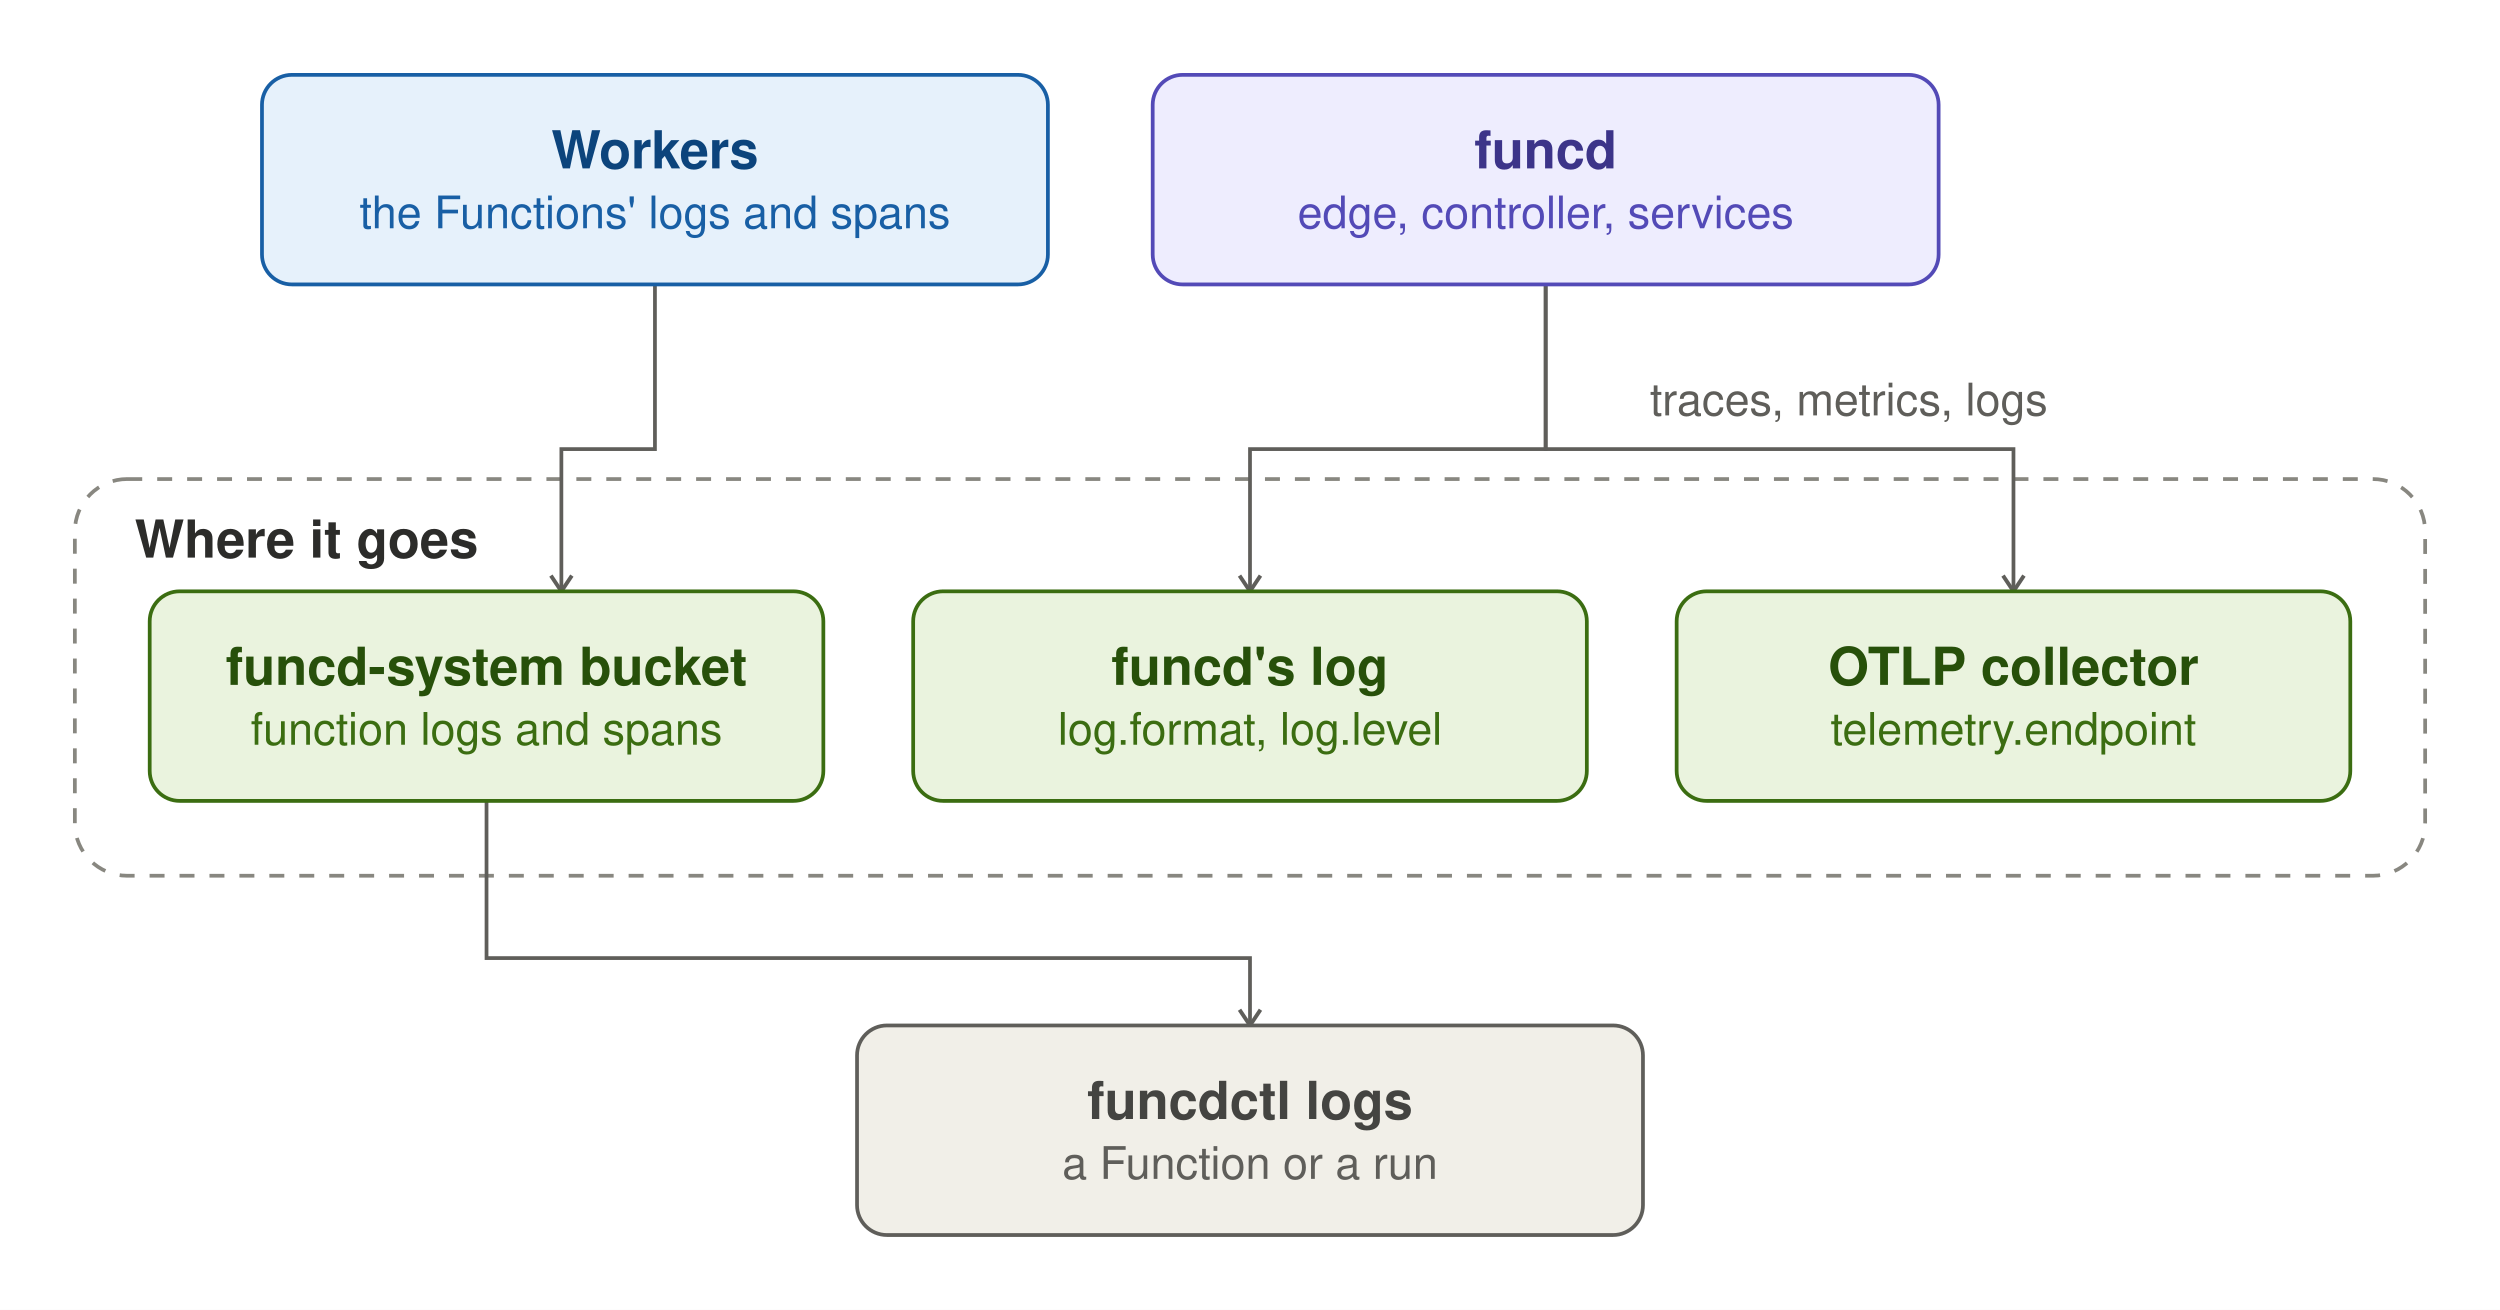
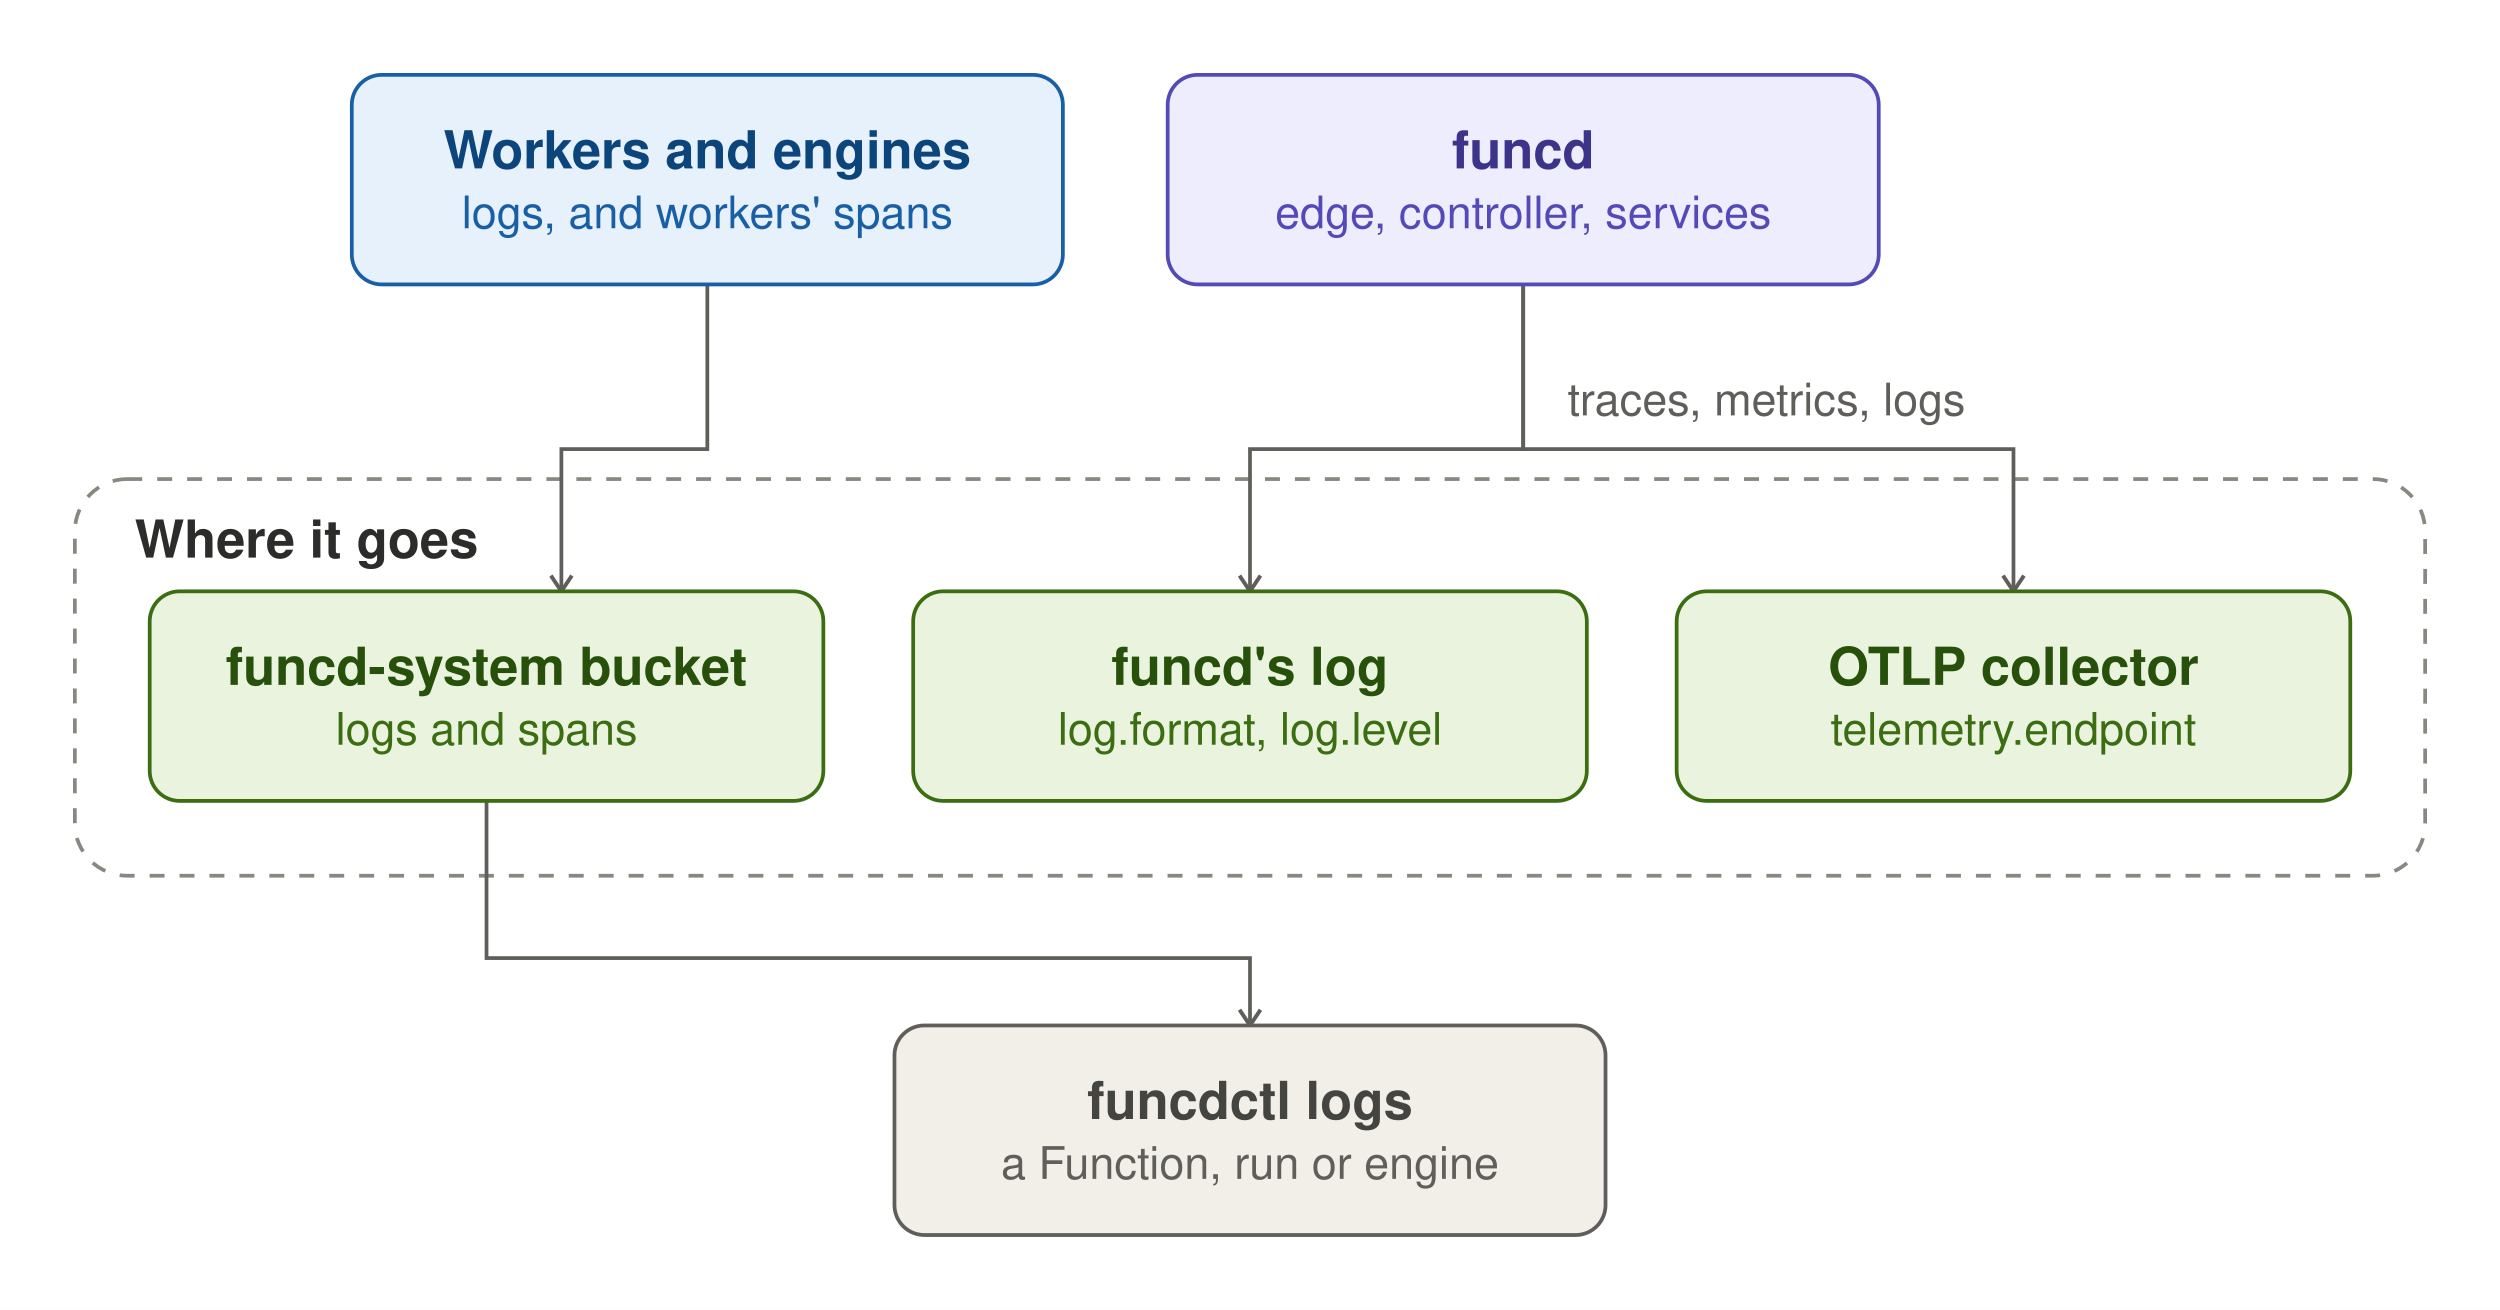
- <svg xmlns="http://www.w3.org/2000/svg" width="668" height="350" viewBox="0 0 668 350" font-family="Helvetica, Arial, sans-serif" text-anchor="middle" data-spec="title: Observability kind: flow dir: down  workers: Workers | the Functions' logs and spans @blue funcd: funcd | edge, controller, services @purple  [Where it goes] green right store: funcd-system bucket | function logs and spans log: funcd's log | log.format, log.level otlp: OTLP collector | telemetry.endpoint [/]  cli: funcdctl logs | a Function or a run @gray  workers &gt; store store &gt; cli funcd &gt; log funcd &gt; otlp: traces, metrics, logs   " content="&lt;mxfile host=&quot;app.diagrams.net&quot;&gt;&lt;diagram id=&quot;diagram&quot; name=&quot;Observability&quot;&gt;&lt;mxGraphModel dx=&quot;800&quot; dy=&quot;600&quot; grid=&quot;1&quot; gridSize=&quot;10&quot; guides=&quot;1&quot; page=&quot;1&quot; pageWidth=&quot;668&quot; pageHeight=&quot;350&quot; math=&quot;0&quot; shadow=&quot;0&quot;&gt;&lt;root&gt;&lt;mxCell id=&quot;0&quot;/&gt;&lt;mxCell id=&quot;1&quot; parent=&quot;0&quot;/&gt;&lt;mxCell id=&quot;c1&quot; value=&quot;&amp;lt;b&amp;gt;Workers&amp;lt;/b&amp;gt;&amp;lt;br&amp;gt;&amp;lt;font style=&amp;quot;font-size:12px&amp;quot; color=&amp;quot;#185FA5&amp;quot;&amp;gt;the Functions&amp;amp;#x27; logs and spans&amp;lt;/font&amp;gt;&quot; style=&quot;rounded=1;absoluteArcSize=1;arcSize=16;whiteSpace=wrap;html=1;fillColor=#E6F1FB;strokeColor=#185FA5;fontColor=#0C447C;fontSize=14;&quot; vertex=&quot;1&quot; parent=&quot;1&quot;&gt;&lt;mxGeometry x=&quot;70&quot; y=&quot;20&quot; width=&quot;210&quot; height=&quot;56&quot; as=&quot;geometry&quot;/&gt;&lt;/mxCell&gt;&lt;mxCell id=&quot;c2&quot; value=&quot;&amp;lt;b&amp;gt;funcd&amp;lt;/b&amp;gt;&amp;lt;br&amp;gt;&amp;lt;font style=&amp;quot;font-size:12px&amp;quot; color=&amp;quot;#534AB7&amp;quot;&amp;gt;edge, controller, services&amp;lt;/font&amp;gt;&quot; style=&quot;rounded=1;absoluteArcSize=1;arcSize=16;whiteSpace=wrap;html=1;fillColor=#EEEDFE;strokeColor=#534AB7;fontColor=#3C3489;fontSize=14;&quot; vertex=&quot;1&quot; parent=&quot;1&quot;&gt;&lt;mxGeometry x=&quot;308&quot; y=&quot;20&quot; width=&quot;210&quot; height=&quot;56&quot; as=&quot;geometry&quot;/&gt;&lt;/mxCell&gt;&lt;mxCell id=&quot;c3&quot; value=&quot;Where it goes&quot; style=&quot;rounded=1;absoluteArcSize=1;arcSize=28;dashed=1;fillColor=none;strokeColor=#888780;fontStyle=1;fontSize=14;fontColor=#2C2C2A;align=left;verticalAlign=top;spacingLeft=10;spacingTop=2;html=1;container=1;collapsible=0;&quot; vertex=&quot;1&quot; parent=&quot;1&quot;&gt;&lt;mxGeometry x=&quot;20&quot; y=&quot;128&quot; width=&quot;628.0&quot; height=&quot;106.0&quot; as=&quot;geometry&quot;/&gt;&lt;/mxCell&gt;&lt;mxCell id=&quot;c4&quot; value=&quot;&amp;lt;b&amp;gt;funcd-system bucket&amp;lt;/b&amp;gt;&amp;lt;br&amp;gt;&amp;lt;font style=&amp;quot;font-size:12px&amp;quot; color=&amp;quot;#3B6D11&amp;quot;&amp;gt;function logs and spans&amp;lt;/font&amp;gt;&quot; style=&quot;rounded=1;absoluteArcSize=1;arcSize=16;whiteSpace=wrap;html=1;fillColor=#EAF3DE;strokeColor=#3B6D11;fontColor=#27500A;fontSize=14;&quot; vertex=&quot;1&quot; parent=&quot;c3&quot;&gt;&lt;mxGeometry x=&quot;20&quot; y=&quot;30&quot; width=&quot;180&quot; height=&quot;56&quot; as=&quot;geometry&quot;/&gt;&lt;/mxCell&gt;&lt;mxCell id=&quot;c5&quot; value=&quot;&amp;lt;b&amp;gt;funcd&amp;amp;#x27;s log&amp;lt;/b&amp;gt;&amp;lt;br&amp;gt;&amp;lt;font style=&amp;quot;font-size:12px&amp;quot; color=&amp;quot;#3B6D11&amp;quot;&amp;gt;log.format, log.level&amp;lt;/font&amp;gt;&quot; style=&quot;rounded=1;absoluteArcSize=1;arcSize=16;whiteSpace=wrap;html=1;fillColor=#EAF3DE;strokeColor=#3B6D11;fontColor=#27500A;fontSize=14;&quot; vertex=&quot;1&quot; parent=&quot;c3&quot;&gt;&lt;mxGeometry x=&quot;224&quot; y=&quot;30&quot; width=&quot;180&quot; height=&quot;56&quot; as=&quot;geometry&quot;/&gt;&lt;/mxCell&gt;&lt;mxCell id=&quot;c6&quot; value=&quot;&amp;lt;b&amp;gt;OTLP collector&amp;lt;/b&amp;gt;&amp;lt;br&amp;gt;&amp;lt;font style=&amp;quot;font-size:12px&amp;quot; color=&amp;quot;#3B6D11&amp;quot;&amp;gt;telemetry.endpoint&amp;lt;/font&amp;gt;&quot; style=&quot;rounded=1;absoluteArcSize=1;arcSize=16;whiteSpace=wrap;html=1;fillColor=#EAF3DE;strokeColor=#3B6D11;fontColor=#27500A;fontSize=14;&quot; vertex=&quot;1&quot; parent=&quot;c3&quot;&gt;&lt;mxGeometry x=&quot;428&quot; y=&quot;30&quot; width=&quot;180&quot; height=&quot;56&quot; as=&quot;geometry&quot;/&gt;&lt;/mxCell&gt;&lt;mxCell id=&quot;c7&quot; value=&quot;&amp;lt;b&amp;gt;funcdctl logs&amp;lt;/b&amp;gt;&amp;lt;br&amp;gt;&amp;lt;font style=&amp;quot;font-size:12px&amp;quot; color=&amp;quot;#5F5E5A&amp;quot;&amp;gt;a Function or a run&amp;lt;/font&amp;gt;&quot; style=&quot;rounded=1;absoluteArcSize=1;arcSize=16;whiteSpace=wrap;html=1;fillColor=#F1EFE8;strokeColor=#5F5E5A;fontColor=#444441;fontSize=14;&quot; vertex=&quot;1&quot; parent=&quot;1&quot;&gt;&lt;mxGeometry x=&quot;229&quot; y=&quot;274&quot; width=&quot;210&quot; height=&quot;56&quot; as=&quot;geometry&quot;/&gt;&lt;/mxCell&gt;&lt;mxCell id=&quot;e1&quot; value=&quot;&quot; style=&quot;edgeStyle=orthogonalEdgeStyle;rounded=0;html=1;jettySize=auto;strokeColor=#5F5E5A;fontColor=#5F5E5A;fontSize=12;labelBackgroundColor=#FFFFFF;endSize=7;endArrow=open;endFill=0;exitX=0.5;exitY=1;exitDx=0;exitDy=0;exitPerimeter=0;entryX=0.611;entryY=0;entryDx=0;entryDy=0;entryPerimeter=0;&quot; edge=&quot;1&quot; parent=&quot;1&quot; source=&quot;c1&quot; target=&quot;c4&quot;&gt;&lt;mxGeometry relative=&quot;1&quot; as=&quot;geometry&quot;&gt;&lt;Array as=&quot;points&quot;&gt;&lt;mxPoint x=&quot;175&quot; y=&quot;120&quot;/&gt;&lt;mxPoint x=&quot;150&quot; y=&quot;120&quot;/&gt;&lt;/Array&gt;&lt;/mxGeometry&gt;&lt;/mxCell&gt;&lt;mxCell id=&quot;e2&quot; value=&quot;&quot; style=&quot;edgeStyle=orthogonalEdgeStyle;rounded=0;html=1;jettySize=auto;strokeColor=#5F5E5A;fontColor=#5F5E5A;fontSize=12;labelBackgroundColor=#FFFFFF;endSize=7;endArrow=open;endFill=0;exitX=0.5;exitY=1;exitDx=0;exitDy=0;exitPerimeter=0;entryX=0.5;entryY=0;entryDx=0;entryDy=0;entryPerimeter=0;&quot; edge=&quot;1&quot; parent=&quot;1&quot; source=&quot;c4&quot; target=&quot;c7&quot;&gt;&lt;mxGeometry relative=&quot;1&quot; as=&quot;geometry&quot;&gt;&lt;Array as=&quot;points&quot;&gt;&lt;mxPoint x=&quot;130&quot; y=&quot;256&quot;/&gt;&lt;mxPoint x=&quot;334&quot; y=&quot;256&quot;/&gt;&lt;/Array&gt;&lt;/mxGeometry&gt;&lt;/mxCell&gt;&lt;mxCell id=&quot;e3&quot; value=&quot;&quot; style=&quot;edgeStyle=orthogonalEdgeStyle;rounded=0;html=1;jettySize=auto;strokeColor=#5F5E5A;fontColor=#5F5E5A;fontSize=12;labelBackgroundColor=#FFFFFF;endSize=7;endArrow=open;endFill=0;exitX=0.5;exitY=1;exitDx=0;exitDy=0;exitPerimeter=0;entryX=0.5;entryY=0;entryDx=0;entryDy=0;entryPerimeter=0;&quot; edge=&quot;1&quot; parent=&quot;1&quot; source=&quot;c2&quot; target=&quot;c5&quot;&gt;&lt;mxGeometry relative=&quot;1&quot; as=&quot;geometry&quot;&gt;&lt;Array as=&quot;points&quot;&gt;&lt;mxPoint x=&quot;413&quot; y=&quot;120&quot;/&gt;&lt;mxPoint x=&quot;334&quot; y=&quot;120&quot;/&gt;&lt;/Array&gt;&lt;/mxGeometry&gt;&lt;/mxCell&gt;&lt;mxCell id=&quot;e4&quot; value=&quot;traces, metrics, logs&quot; style=&quot;edgeStyle=orthogonalEdgeStyle;rounded=0;html=1;jettySize=auto;strokeColor=#5F5E5A;fontColor=#5F5E5A;fontSize=12;labelBackgroundColor=#FFFFFF;endSize=7;endArrow=open;endFill=0;exitX=0.5;exitY=1;exitDx=0;exitDy=0;exitPerimeter=0;entryX=0.5;entryY=0;entryDx=0;entryDy=0;entryPerimeter=0;&quot; edge=&quot;1&quot; parent=&quot;1&quot; source=&quot;c2&quot; target=&quot;c6&quot;&gt;&lt;mxGeometry x=&quot;0.150&quot; relative=&quot;1&quot; as=&quot;geometry&quot;&gt;&lt;Array as=&quot;points&quot;&gt;&lt;mxPoint x=&quot;413&quot; y=&quot;120&quot;/&gt;&lt;mxPoint x=&quot;538&quot; y=&quot;120&quot;/&gt;&lt;/Array&gt;&lt;mxPoint x=&quot;6&quot; y=&quot;-13&quot; as=&quot;offset&quot;/&gt;&lt;/mxGeometry&gt;&lt;/mxCell&gt;&lt;/root&gt;&lt;/mxGraphModel&gt;&lt;/diagram&gt;&lt;/mxfile&gt;">
+ <svg xmlns="http://www.w3.org/2000/svg" width="668" height="350" viewBox="0 0 668 350" font-family="Helvetica, Arial, sans-serif" text-anchor="middle" data-spec="title: Observability kind: flow dir: down  workers: Workers and engines | logs, and workers' spans @blue funcd: funcd | edge, controller, services @purple  [Where it goes] green right store: funcd-system bucket | logs and spans log: funcd's log | log.format, log.level otlp: OTLP collector | telemetry.endpoint [/]  cli: funcdctl logs | a Function, run or engine @gray  workers &gt; store store &gt; cli funcd &gt; log funcd &gt; otlp: traces, metrics, logs " content="&lt;mxfile host=&quot;app.diagrams.net&quot;&gt;&lt;diagram id=&quot;diagram&quot; name=&quot;Observability&quot;&gt;&lt;mxGraphModel dx=&quot;800&quot; dy=&quot;600&quot; grid=&quot;1&quot; gridSize=&quot;10&quot; guides=&quot;1&quot; page=&quot;1&quot; pageWidth=&quot;668&quot; pageHeight=&quot;350&quot; math=&quot;0&quot; shadow=&quot;0&quot;&gt;&lt;root&gt;&lt;mxCell id=&quot;0&quot;/&gt;&lt;mxCell id=&quot;1&quot; parent=&quot;0&quot;/&gt;&lt;mxCell id=&quot;c1&quot; value=&quot;&amp;lt;b&amp;gt;Workers and engines&amp;lt;/b&amp;gt;&amp;lt;br&amp;gt;&amp;lt;font style=&amp;quot;font-size:12px&amp;quot; color=&amp;quot;#185FA5&amp;quot;&amp;gt;logs, and workers&amp;amp;#x27; spans&amp;lt;/font&amp;gt;&quot; style=&quot;rounded=1;absoluteArcSize=1;arcSize=16;whiteSpace=wrap;html=1;fillColor=#E6F1FB;strokeColor=#185FA5;fontColor=#0C447C;fontSize=14;&quot; vertex=&quot;1&quot; parent=&quot;1&quot;&gt;&lt;mxGeometry x=&quot;94&quot; y=&quot;20&quot; width=&quot;190&quot; height=&quot;56&quot; as=&quot;geometry&quot;/&gt;&lt;/mxCell&gt;&lt;mxCell id=&quot;c2&quot; value=&quot;&amp;lt;b&amp;gt;funcd&amp;lt;/b&amp;gt;&amp;lt;br&amp;gt;&amp;lt;font style=&amp;quot;font-size:12px&amp;quot; color=&amp;quot;#534AB7&amp;quot;&amp;gt;edge, controller, services&amp;lt;/font&amp;gt;&quot; style=&quot;rounded=1;absoluteArcSize=1;arcSize=16;whiteSpace=wrap;html=1;fillColor=#EEEDFE;strokeColor=#534AB7;fontColor=#3C3489;fontSize=14;&quot; vertex=&quot;1&quot; parent=&quot;1&quot;&gt;&lt;mxGeometry x=&quot;312&quot; y=&quot;20&quot; width=&quot;190&quot; height=&quot;56&quot; as=&quot;geometry&quot;/&gt;&lt;/mxCell&gt;&lt;mxCell id=&quot;c3&quot; value=&quot;Where it goes&quot; style=&quot;rounded=1;absoluteArcSize=1;arcSize=28;dashed=1;fillColor=none;strokeColor=#888780;fontStyle=1;fontSize=14;fontColor=#2C2C2A;align=left;verticalAlign=top;spacingLeft=10;spacingTop=2;html=1;container=1;collapsible=0;&quot; vertex=&quot;1&quot; parent=&quot;1&quot;&gt;&lt;mxGeometry x=&quot;20&quot; y=&quot;128&quot; width=&quot;628.0&quot; height=&quot;106.0&quot; as=&quot;geometry&quot;/&gt;&lt;/mxCell&gt;&lt;mxCell id=&quot;c4&quot; value=&quot;&amp;lt;b&amp;gt;funcd-system bucket&amp;lt;/b&amp;gt;&amp;lt;br&amp;gt;&amp;lt;font style=&amp;quot;font-size:12px&amp;quot; color=&amp;quot;#3B6D11&amp;quot;&amp;gt;logs and spans&amp;lt;/font&amp;gt;&quot; style=&quot;rounded=1;absoluteArcSize=1;arcSize=16;whiteSpace=wrap;html=1;fillColor=#EAF3DE;strokeColor=#3B6D11;fontColor=#27500A;fontSize=14;&quot; vertex=&quot;1&quot; parent=&quot;c3&quot;&gt;&lt;mxGeometry x=&quot;20&quot; y=&quot;30&quot; width=&quot;180&quot; height=&quot;56&quot; as=&quot;geometry&quot;/&gt;&lt;/mxCell&gt;&lt;mxCell id=&quot;c5&quot; value=&quot;&amp;lt;b&amp;gt;funcd&amp;amp;#x27;s log&amp;lt;/b&amp;gt;&amp;lt;br&amp;gt;&amp;lt;font style=&amp;quot;font-size:12px&amp;quot; color=&amp;quot;#3B6D11&amp;quot;&amp;gt;log.format, log.level&amp;lt;/font&amp;gt;&quot; style=&quot;rounded=1;absoluteArcSize=1;arcSize=16;whiteSpace=wrap;html=1;fillColor=#EAF3DE;strokeColor=#3B6D11;fontColor=#27500A;fontSize=14;&quot; vertex=&quot;1&quot; parent=&quot;c3&quot;&gt;&lt;mxGeometry x=&quot;224&quot; y=&quot;30&quot; width=&quot;180&quot; height=&quot;56&quot; as=&quot;geometry&quot;/&gt;&lt;/mxCell&gt;&lt;mxCell id=&quot;c6&quot; value=&quot;&amp;lt;b&amp;gt;OTLP collector&amp;lt;/b&amp;gt;&amp;lt;br&amp;gt;&amp;lt;font style=&amp;quot;font-size:12px&amp;quot; color=&amp;quot;#3B6D11&amp;quot;&amp;gt;telemetry.endpoint&amp;lt;/font&amp;gt;&quot; style=&quot;rounded=1;absoluteArcSize=1;arcSize=16;whiteSpace=wrap;html=1;fillColor=#EAF3DE;strokeColor=#3B6D11;fontColor=#27500A;fontSize=14;&quot; vertex=&quot;1&quot; parent=&quot;c3&quot;&gt;&lt;mxGeometry x=&quot;428&quot; y=&quot;30&quot; width=&quot;180&quot; height=&quot;56&quot; as=&quot;geometry&quot;/&gt;&lt;/mxCell&gt;&lt;mxCell id=&quot;c7&quot; value=&quot;&amp;lt;b&amp;gt;funcdctl logs&amp;lt;/b&amp;gt;&amp;lt;br&amp;gt;&amp;lt;font style=&amp;quot;font-size:12px&amp;quot; color=&amp;quot;#5F5E5A&amp;quot;&amp;gt;a Function, run or engine&amp;lt;/font&amp;gt;&quot; style=&quot;rounded=1;absoluteArcSize=1;arcSize=16;whiteSpace=wrap;html=1;fillColor=#F1EFE8;strokeColor=#5F5E5A;fontColor=#444441;fontSize=14;&quot; vertex=&quot;1&quot; parent=&quot;1&quot;&gt;&lt;mxGeometry x=&quot;239&quot; y=&quot;274&quot; width=&quot;190&quot; height=&quot;56&quot; as=&quot;geometry&quot;/&gt;&lt;/mxCell&gt;&lt;mxCell id=&quot;e1&quot; value=&quot;&quot; style=&quot;edgeStyle=orthogonalEdgeStyle;rounded=0;html=1;jettySize=auto;strokeColor=#5F5E5A;fontColor=#5F5E5A;fontSize=12;labelBackgroundColor=#FFFFFF;endSize=7;endArrow=open;endFill=0;exitX=0.5;exitY=1;exitDx=0;exitDy=0;exitPerimeter=0;entryX=0.611;entryY=0;entryDx=0;entryDy=0;entryPerimeter=0;&quot; edge=&quot;1&quot; parent=&quot;1&quot; source=&quot;c1&quot; target=&quot;c4&quot;&gt;&lt;mxGeometry relative=&quot;1&quot; as=&quot;geometry&quot;&gt;&lt;Array as=&quot;points&quot;&gt;&lt;mxPoint x=&quot;189&quot; y=&quot;120&quot;/&gt;&lt;mxPoint x=&quot;150&quot; y=&quot;120&quot;/&gt;&lt;/Array&gt;&lt;/mxGeometry&gt;&lt;/mxCell&gt;&lt;mxCell id=&quot;e2&quot; value=&quot;&quot; style=&quot;edgeStyle=orthogonalEdgeStyle;rounded=0;html=1;jettySize=auto;strokeColor=#5F5E5A;fontColor=#5F5E5A;fontSize=12;labelBackgroundColor=#FFFFFF;endSize=7;endArrow=open;endFill=0;exitX=0.5;exitY=1;exitDx=0;exitDy=0;exitPerimeter=0;entryX=0.5;entryY=0;entryDx=0;entryDy=0;entryPerimeter=0;&quot; edge=&quot;1&quot; parent=&quot;1&quot; source=&quot;c4&quot; target=&quot;c7&quot;&gt;&lt;mxGeometry relative=&quot;1&quot; as=&quot;geometry&quot;&gt;&lt;Array as=&quot;points&quot;&gt;&lt;mxPoint x=&quot;130&quot; y=&quot;256&quot;/&gt;&lt;mxPoint x=&quot;334&quot; y=&quot;256&quot;/&gt;&lt;/Array&gt;&lt;/mxGeometry&gt;&lt;/mxCell&gt;&lt;mxCell id=&quot;e3&quot; value=&quot;&quot; style=&quot;edgeStyle=orthogonalEdgeStyle;rounded=0;html=1;jettySize=auto;strokeColor=#5F5E5A;fontColor=#5F5E5A;fontSize=12;labelBackgroundColor=#FFFFFF;endSize=7;endArrow=open;endFill=0;exitX=0.5;exitY=1;exitDx=0;exitDy=0;exitPerimeter=0;entryX=0.5;entryY=0;entryDx=0;entryDy=0;entryPerimeter=0;&quot; edge=&quot;1&quot; parent=&quot;1&quot; source=&quot;c2&quot; target=&quot;c5&quot;&gt;&lt;mxGeometry relative=&quot;1&quot; as=&quot;geometry&quot;&gt;&lt;Array as=&quot;points&quot;&gt;&lt;mxPoint x=&quot;407&quot; y=&quot;120&quot;/&gt;&lt;mxPoint x=&quot;334&quot; y=&quot;120&quot;/&gt;&lt;/Array&gt;&lt;/mxGeometry&gt;&lt;/mxCell&gt;&lt;mxCell id=&quot;e4&quot; value=&quot;traces, metrics, logs&quot; style=&quot;edgeStyle=orthogonalEdgeStyle;rounded=0;html=1;jettySize=auto;strokeColor=#5F5E5A;fontColor=#5F5E5A;fontSize=12;labelBackgroundColor=#FFFFFF;endSize=7;endArrow=open;endFill=0;exitX=0.5;exitY=1;exitDx=0;exitDy=0;exitPerimeter=0;entryX=0.5;entryY=0;entryDx=0;entryDy=0;entryPerimeter=0;&quot; edge=&quot;1&quot; parent=&quot;1&quot; source=&quot;c2&quot; target=&quot;c6&quot;&gt;&lt;mxGeometry x=&quot;0.028&quot; relative=&quot;1&quot; as=&quot;geometry&quot;&gt;&lt;Array as=&quot;points&quot;&gt;&lt;mxPoint x=&quot;407&quot; y=&quot;120&quot;/&gt;&lt;mxPoint x=&quot;538&quot; y=&quot;120&quot;/&gt;&lt;/Array&gt;&lt;mxPoint x=&quot;-0&quot; y=&quot;-13&quot; as=&quot;offset&quot;/&gt;&lt;/mxGeometry&gt;&lt;/mxCell&gt;&lt;/root&gt;&lt;/mxGraphModel&gt;&lt;/diagram&gt;&lt;/mxfile&gt;">
  <rect width="668" height="350" fill="#FFFFFF" />
  <defs>
    <marker id="a" viewBox="0 0 10 10" refX="8" refY="5" markerWidth="7" markerHeight="7" orient="auto-start-reverse">
      <path d="M2 1L8 5L2 9" fill="none" stroke="#5F5E5A" stroke-width="1.5" />
    </marker>
  </defs>
  <rect x="20" y="128" width="628.0" height="106.0" rx="14" fill="none" stroke="#888780" stroke-dasharray="4 4" />
  <text x="36" y="149" text-anchor="start" font-size="14" font-weight="600" fill="#2C2C2A">Where it goes</text>
-   <path d="M175 76V120H150V158" fill="none" stroke="#5F5E5A" marker-end="url(#a)" />
+   <path d="M189 76V120H150V158" fill="none" stroke="#5F5E5A" marker-end="url(#a)" />
  <path d="M130 214V256H334V274" fill="none" stroke="#5F5E5A" marker-end="url(#a)" />
-   <path d="M413 76V120H334V158" fill="none" stroke="#5F5E5A" marker-end="url(#a)" />
-   <path d="M413 76V120H538V158" fill="none" stroke="#5F5E5A" marker-end="url(#a)" />
-   <text x="494" y="111" font-size="12" fill="#5F5E5A">traces, metrics, logs</text>
-   <rect x="70" y="20" width="210" height="56" rx="8" fill="#E6F1FB" stroke="#185FA5" />
-   <text x="175" y="45" font-size="14" font-weight="600" fill="#0C447C">Workers</text>
-   <text x="175" y="61" font-size="12" fill="#185FA5">the Functions' logs and spans</text>
-   <rect x="308" y="20" width="210" height="56" rx="8" fill="#EEEDFE" stroke="#534AB7" />
-   <text x="413" y="45" font-size="14" font-weight="600" fill="#3C3489">funcd</text>
-   <text x="413" y="61" font-size="12" fill="#534AB7">edge, controller, services</text>
+   <path d="M407 76V120H334V158" fill="none" stroke="#5F5E5A" marker-end="url(#a)" />
+   <path d="M407 76V120H538V158" fill="none" stroke="#5F5E5A" marker-end="url(#a)" />
+   <text x="472" y="111" font-size="12" fill="#5F5E5A">traces, metrics, logs</text>
+   <rect x="94" y="20" width="190" height="56" rx="8" fill="#E6F1FB" stroke="#185FA5" />
+   <text x="189" y="45" font-size="14" font-weight="600" fill="#0C447C">Workers and engines</text>
+   <text x="189" y="61" font-size="12" fill="#185FA5">logs, and workers' spans</text>
+   <rect x="312" y="20" width="190" height="56" rx="8" fill="#EEEDFE" stroke="#534AB7" />
+   <text x="407" y="45" font-size="14" font-weight="600" fill="#3C3489">funcd</text>
+   <text x="407" y="61" font-size="12" fill="#534AB7">edge, controller, services</text>
  <rect x="40" y="158" width="180" height="56" rx="8" fill="#EAF3DE" stroke="#3B6D11" />
  <text x="130" y="183" font-size="14" font-weight="600" fill="#27500A">funcd-system bucket</text>
-   <text x="130" y="199" font-size="12" fill="#3B6D11">function logs and spans</text>
+   <text x="130" y="199" font-size="12" fill="#3B6D11">logs and spans</text>
  <rect x="244" y="158" width="180" height="56" rx="8" fill="#EAF3DE" stroke="#3B6D11" />
  <text x="334" y="183" font-size="14" font-weight="600" fill="#27500A">funcd's log</text>
  <text x="334" y="199" font-size="12" fill="#3B6D11">log.format, log.level</text>
  <rect x="448" y="158" width="180" height="56" rx="8" fill="#EAF3DE" stroke="#3B6D11" />
  <text x="538" y="183" font-size="14" font-weight="600" fill="#27500A">OTLP collector</text>
  <text x="538" y="199" font-size="12" fill="#3B6D11">telemetry.endpoint</text>
-   <rect x="229" y="274" width="210" height="56" rx="8" fill="#F1EFE8" stroke="#5F5E5A" />
+   <rect x="239" y="274" width="190" height="56" rx="8" fill="#F1EFE8" stroke="#5F5E5A" />
  <text x="334" y="299" font-size="14" font-weight="600" fill="#444441">funcdctl logs</text>
-   <text x="334" y="315" font-size="12" fill="#5F5E5A">a Function or a run</text>
+   <text x="334" y="315" font-size="12" fill="#5F5E5A">a Function, run or engine</text>
</svg>
